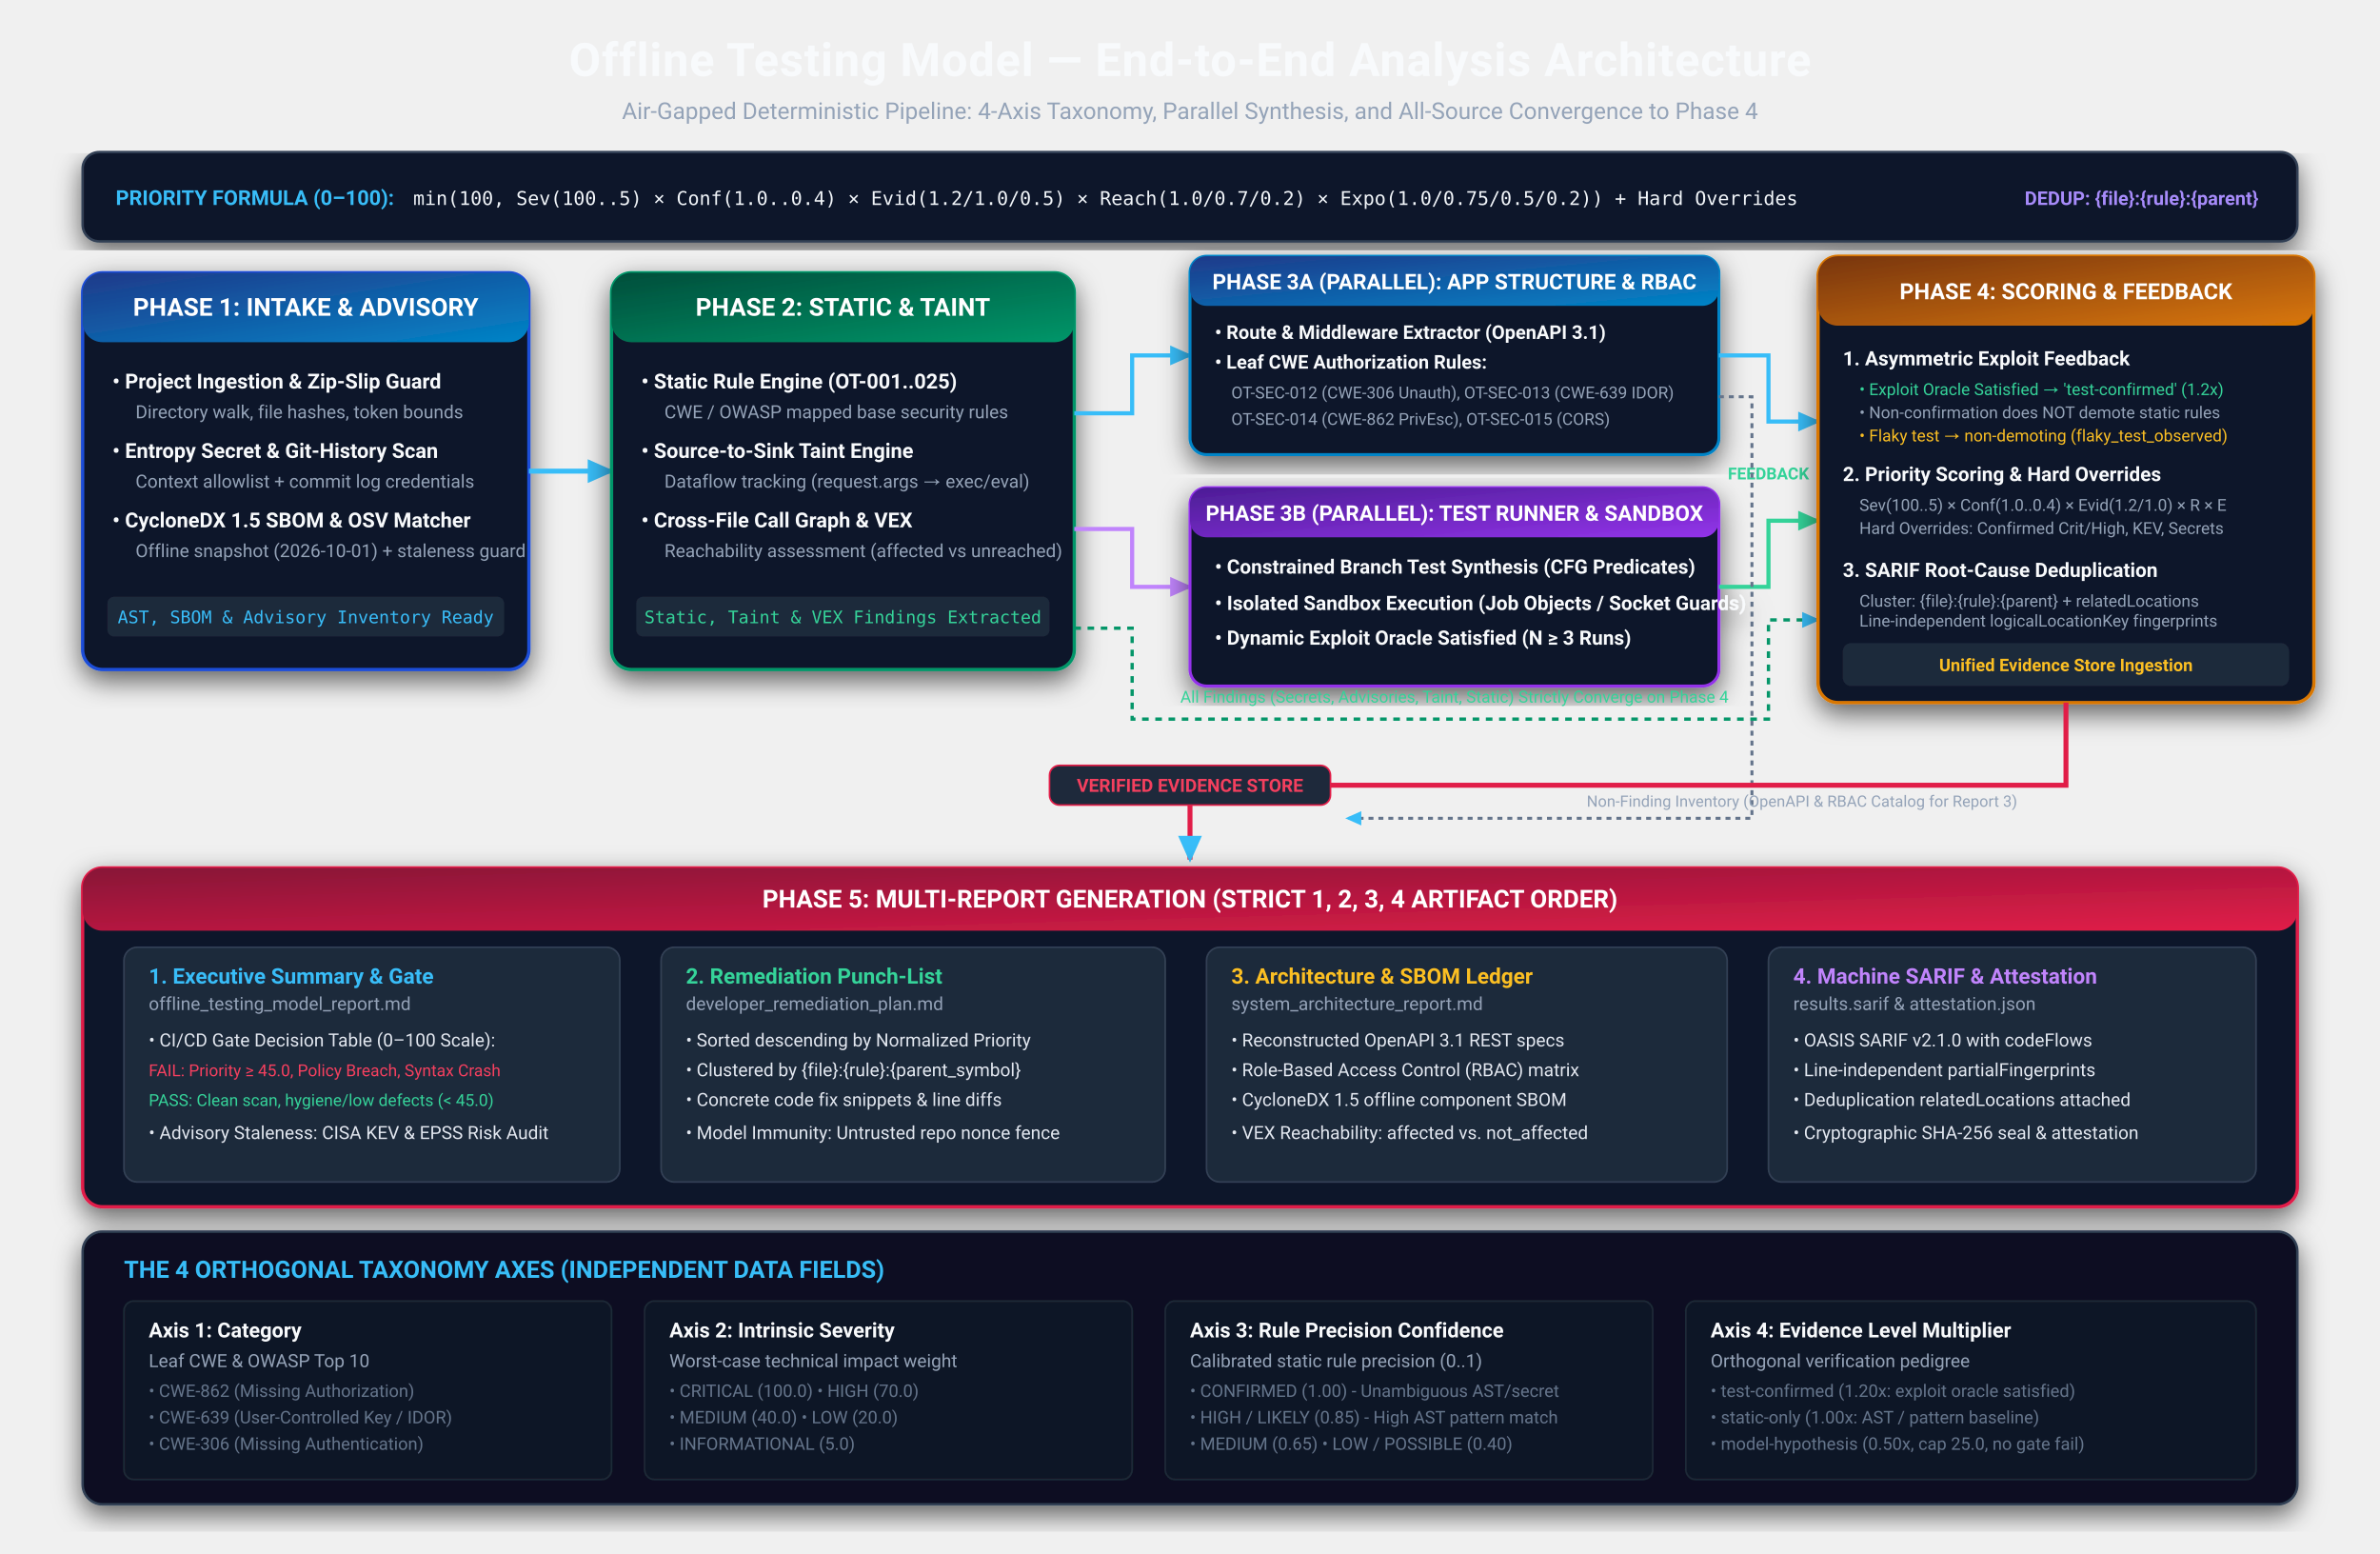
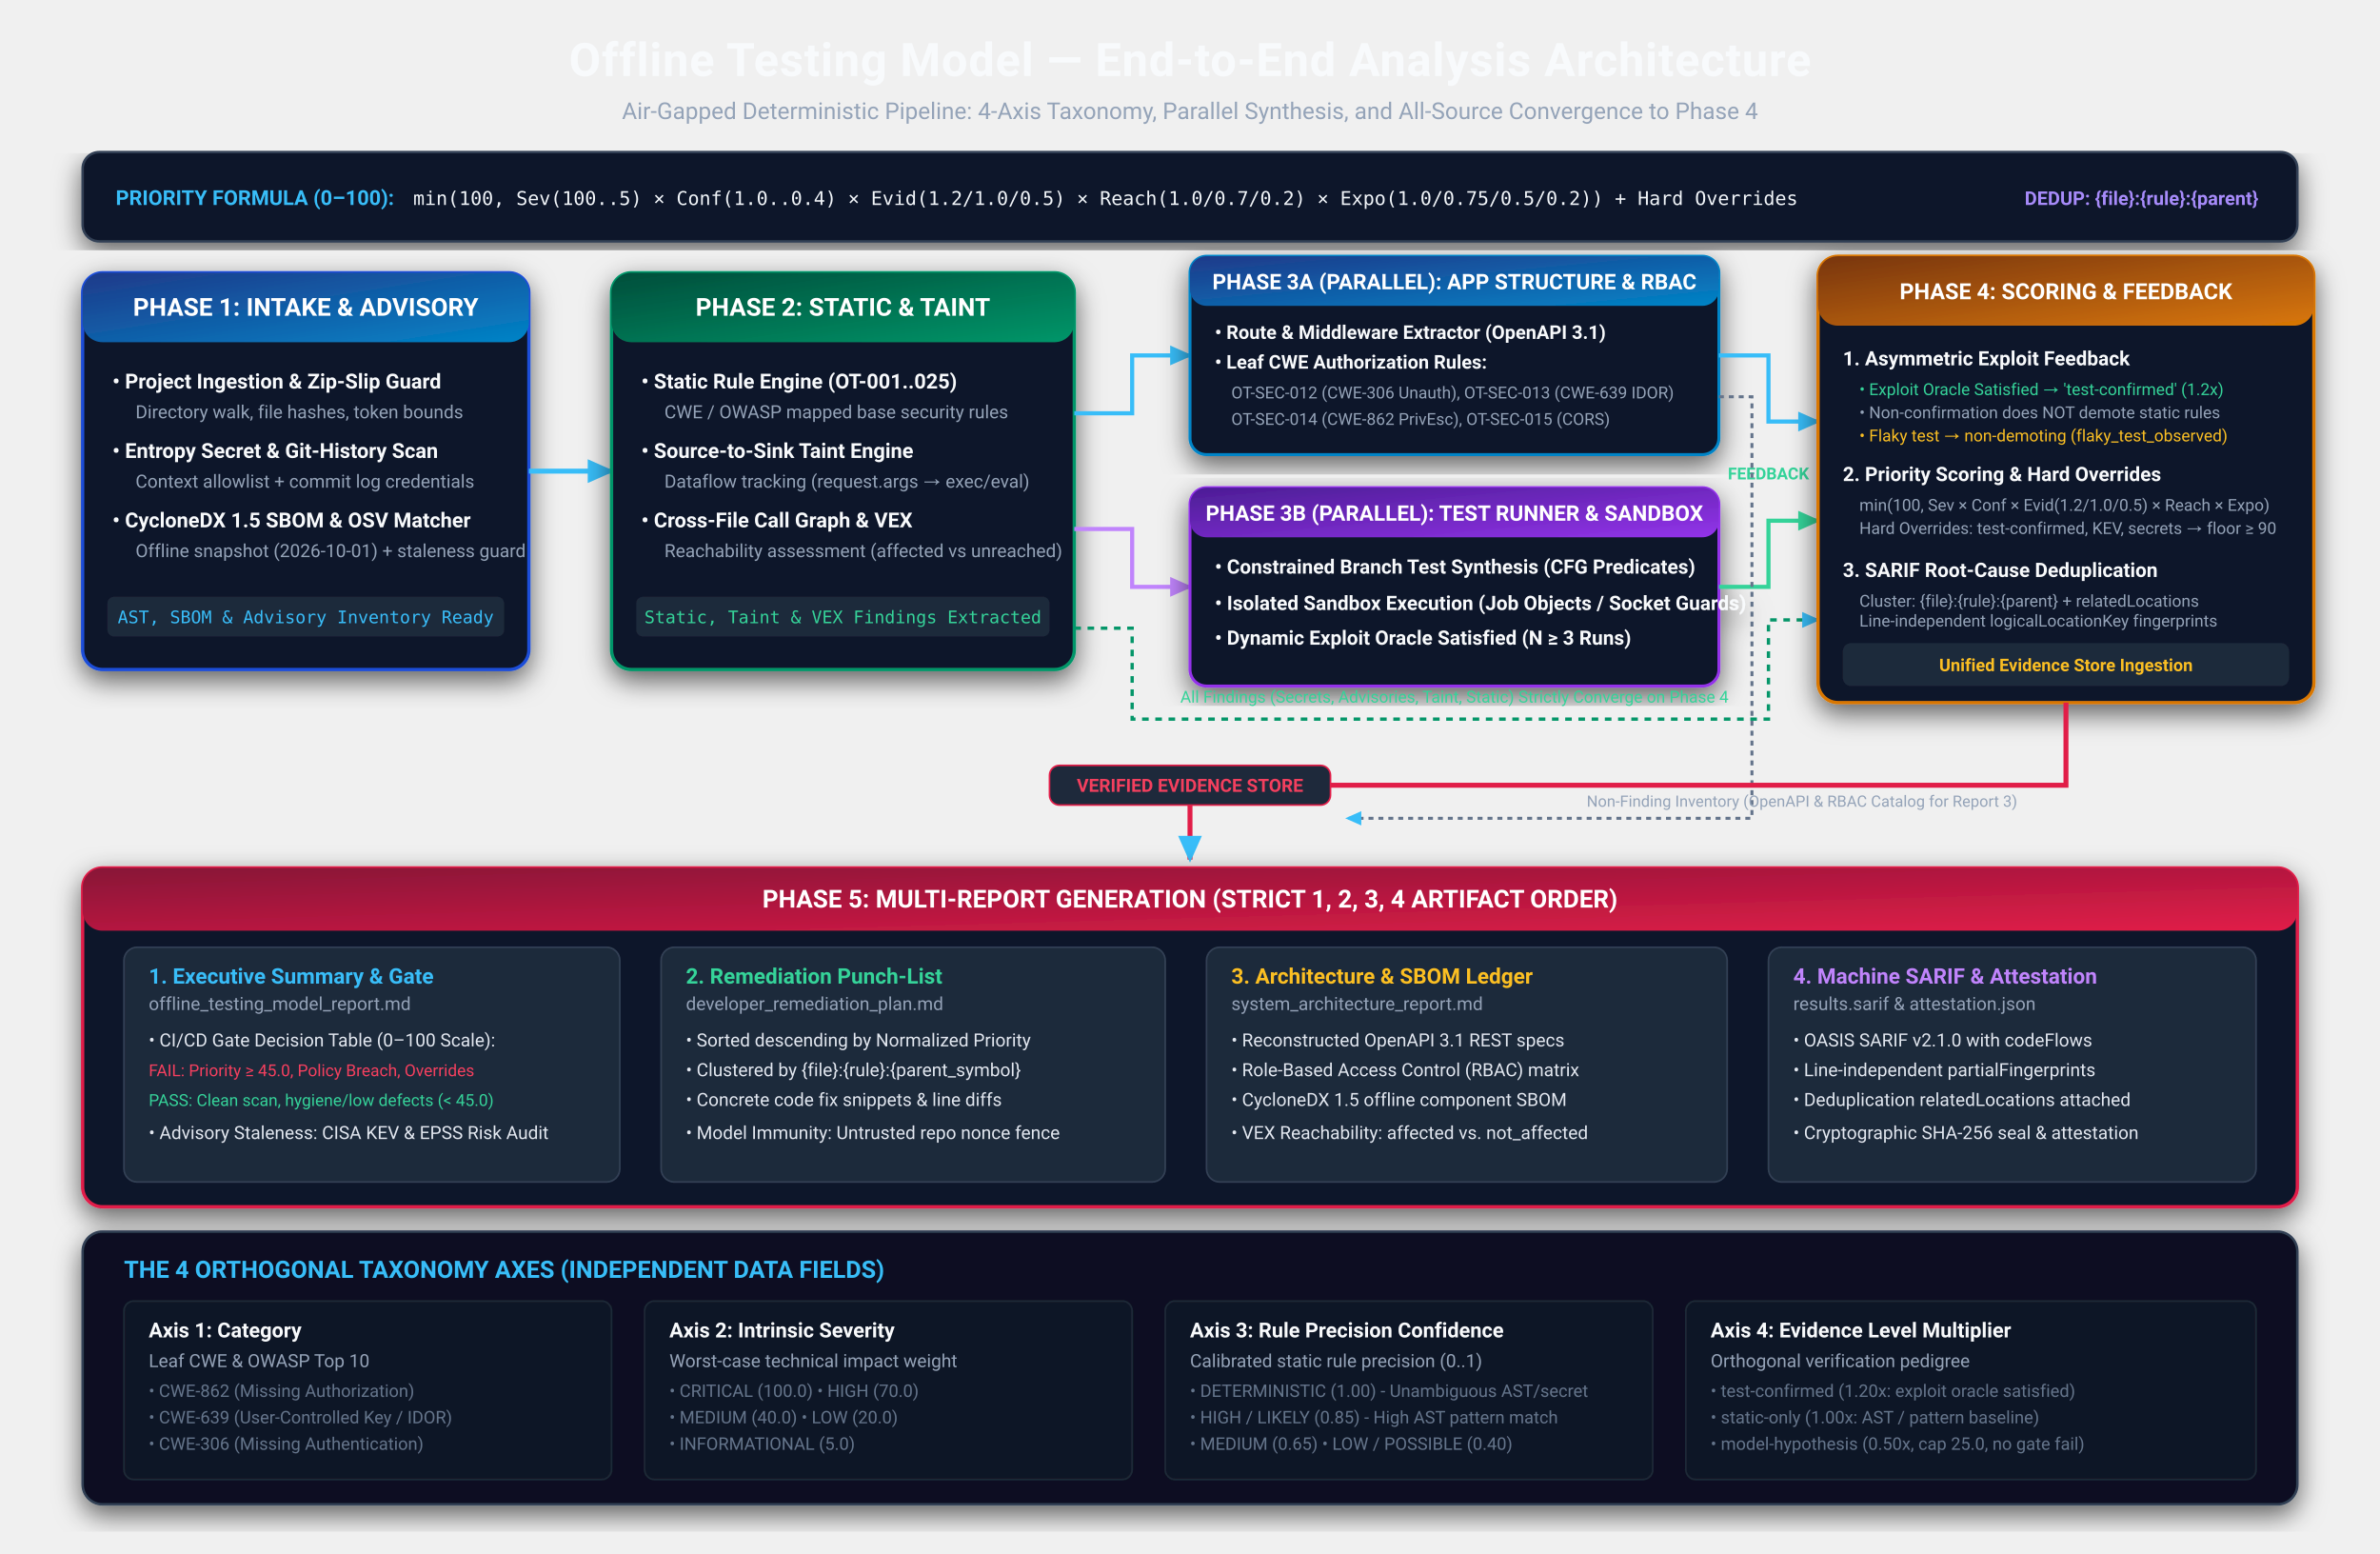
<svg xmlns="http://www.w3.org/2000/svg" viewBox="0 0 1440 940" width="100%" height="100%" style="background:#090d16; font-family:-apple-system, BlinkMacSystemFont, 'Segoe UI', Roboto, Helvetica, Arial, sans-serif;">
  <defs>
    <linearGradient id="grad-blue" x1="0%" y1="0%" x2="100%" y2="100%">
      <stop offset="0%" stop-color="#1e3a8a" />
      <stop offset="100%" stop-color="#0284c7" />
    </linearGradient>
    <linearGradient id="grad-purple" x1="0%" y1="0%" x2="100%" y2="100%">
      <stop offset="0%" stop-color="#4c1d95" />
      <stop offset="100%" stop-color="#9333ea" />
    </linearGradient>
    <linearGradient id="grad-emerald" x1="0%" y1="0%" x2="100%" y2="100%">
      <stop offset="0%" stop-color="#064e3b" />
      <stop offset="100%" stop-color="#059669" />
    </linearGradient>
    <linearGradient id="grad-amber" x1="0%" y1="0%" x2="100%" y2="100%">
      <stop offset="0%" stop-color="#78350f" />
      <stop offset="100%" stop-color="#d97706" />
    </linearGradient>
    <linearGradient id="grad-rose" x1="0%" y1="0%" x2="100%" y2="100%">
      <stop offset="0%" stop-color="#881337" />
      <stop offset="100%" stop-color="#e11d48" />
    </linearGradient>
    <filter id="shadow" x="-10%" y="-10%" width="120%" height="120%">
      <feDropShadow dx="0" dy="6" stdDeviation="8" flood-color="#000000" flood-opacity="0.6" />
    </filter>
    <marker id="arrow" viewBox="0 0 10 10" refX="8" refY="5" markerWidth="6" markerHeight="6" orient="auto-start-reverse">
      <path d="M 0 1 L 9 5 L 0 9 z" fill="#38bdf8" />
    </marker>
    <marker id="arrow-green" viewBox="0 0 10 10" refX="8" refY="5" markerWidth="6" markerHeight="6" orient="auto-start-reverse">
      <path d="M 0 1 L 9 5 L 0 9 z" fill="#34d399" />
    </marker>
    <marker id="arrow-purple" viewBox="0 0 10 10" refX="8" refY="5" markerWidth="6" markerHeight="6" orient="auto-start-reverse">
      <path d="M 0 1 L 9 5 L 0 9 z" fill="#c084fc" />
    </marker>
  </defs>
  <text x="720" y="46" fill="#f8fafc" font-size="28" font-weight="700" text-anchor="middle" letter-spacing="0.5">Offline Testing Model — End-to-End Analysis Architecture</text>
  <text x="720" y="72" fill="#94a3b8" font-size="14" text-anchor="middle">Air-Gapped Deterministic Pipeline: 4-Axis Taxonomy, Parallel Synthesis, and All-Source Convergence to Phase 4</text>
  <rect x="50" y="92" width="1340" height="54" rx="10" fill="#0f172a" stroke="#334155" stroke-width="1.5" filter="url(#shadow)" />
  <text x="70" y="124" fill="#38bdf8" font-size="12.5" font-weight="bold">PRIORITY FORMULA (0–100):</text>
  <text x="250" y="124" fill="#f1f5f9" font-size="11.5" font-family="monospace">min(100, Sev(100..5) × Conf(1.0..0.4) × Evid(1.2/1.0/0.5) × Reach(1.0/0.7/0.2) × Expo(1.0/0.75/0.5/0.2)) + Hard Overrides</text>
  <text x="1225" y="124" fill="#a78bfa" font-size="11.5" font-weight="600">DEDUP: {file}:{rule}:{parent}</text>
  <g transform="translate(50, 165)" filter="url(#shadow)">
    <rect width="270" height="240" rx="12" fill="#0f172a" stroke="#1d4ed8" stroke-width="2" />
    <rect width="270" height="42" rx="12" fill="url(#grad-blue)" />
    <text x="135" y="26" fill="#ffffff" font-size="15" font-weight="bold" text-anchor="middle">PHASE 1: INTAKE &amp; ADVISORY</text>
    <text x="18" y="70" fill="#f8fafc" font-size="12.5" font-weight="600">• Project Ingestion &amp; Zip-Slip Guard</text>
    <text x="32" y="88" fill="#94a3b8" font-size="11">Directory walk, file hashes, token bounds</text>
    <text x="18" y="112" fill="#f8fafc" font-size="12.5" font-weight="600">• Entropy Secret &amp; Git-History Scan</text>
    <text x="32" y="130" fill="#94a3b8" font-size="11">Context allowlist + commit log credentials</text>
    <text x="18" y="154" fill="#f8fafc" font-size="12.5" font-weight="600">• CycloneDX 1.5 SBOM &amp; OSV Matcher</text>
    <text x="32" y="172" fill="#94a3b8" font-size="11">Offline snapshot (2026-10-01) + staleness guard</text>
    <rect x="15" y="196" width="240" height="24" rx="4" fill="#1e293b" />
    <text x="135" y="212" fill="#38bdf8" font-size="10.5" font-family="monospace" text-anchor="middle">AST, SBOM &amp; Advisory Inventory Ready</text>
  </g>
  <path d="M 320 285 L 370 285" fill="none" stroke="#38bdf8" stroke-width="3" marker-end="url(#arrow)" />
  <g transform="translate(370, 165)" filter="url(#shadow)">
    <rect width="280" height="240" rx="12" fill="#0f172a" stroke="#059669" stroke-width="2" />
    <rect width="280" height="42" rx="12" fill="url(#grad-emerald)" />
    <text x="140" y="26" fill="#ffffff" font-size="15" font-weight="bold" text-anchor="middle">PHASE 2: STATIC &amp; TAINT</text>
    <text x="18" y="70" fill="#f8fafc" font-size="12.5" font-weight="600">• Static Rule Engine (OT-001..025)</text>
    <text x="32" y="88" fill="#94a3b8" font-size="11">CWE / OWASP mapped base security rules</text>
    <text x="18" y="112" fill="#f8fafc" font-size="12.5" font-weight="600">• Source-to-Sink Taint Engine</text>
    <text x="32" y="130" fill="#94a3b8" font-size="11">Dataflow tracking (request.args → exec/eval)</text>
    <text x="18" y="154" fill="#f8fafc" font-size="12.5" font-weight="600">• Cross-File Call Graph &amp; VEX</text>
    <text x="32" y="172" fill="#94a3b8" font-size="11">Reachability assessment (affected vs unreached)</text>
    <rect x="15" y="196" width="250" height="24" rx="4" fill="#1e293b" />
    <text x="140" y="212" fill="#34d399" font-size="10.5" font-family="monospace" text-anchor="middle">Static, Taint &amp; VEX Findings Extracted</text>
  </g>
  <path d="M 650 250 L 685 250 L 685 215 L 720 215" fill="none" stroke="#38bdf8" stroke-width="2.5" marker-end="url(#arrow)" />
  <path d="M 650 320 L 685 320 L 685 355 L 720 355" fill="none" stroke="#c084fc" stroke-width="2.5" marker-end="url(#arrow-purple)" />
  <g transform="translate(720, 155)" filter="url(#shadow)">
    <rect width="320" height="120" rx="10" fill="#0f172a" stroke="#0284c7" stroke-width="1.8" />
    <rect width="320" height="30" rx="10" fill="url(#grad-blue)" />
    <text x="160" y="20" fill="#ffffff" font-size="13" font-weight="bold" text-anchor="middle">PHASE 3A (PARALLEL): APP STRUCTURE &amp; RBAC</text>
    <text x="15" y="50" fill="#f8fafc" font-size="11.5" font-weight="600">• Route &amp; Middleware Extractor (OpenAPI 3.1)</text>
    <text x="15" y="68" fill="#f8fafc" font-size="11.5" font-weight="600">• Leaf CWE Authorization Rules:</text>
    <text x="25" y="86" fill="#94a3b8" font-size="10">OT-SEC-012 (CWE-306 Unauth), OT-SEC-013 (CWE-639 IDOR)</text>
    <text x="25" y="102" fill="#94a3b8" font-size="10">OT-SEC-014 (CWE-862 PrivEsc), OT-SEC-015 (CORS)</text>
  </g>
  <g transform="translate(720, 295)" filter="url(#shadow)">
    <rect width="320" height="120" rx="10" fill="#0f172a" stroke="#9333ea" stroke-width="1.8" />
    <rect width="320" height="30" rx="10" fill="url(#grad-purple)" />
    <text x="160" y="20" fill="#ffffff" font-size="13" font-weight="bold" text-anchor="middle">PHASE 3B (PARALLEL): TEST RUNNER &amp; SANDBOX</text>
    <text x="15" y="52" fill="#f8fafc" font-size="12" font-weight="600">• Constrained Branch Test Synthesis (CFG Predicates)</text>
    <text x="15" y="74" fill="#f8fafc" font-size="12" font-weight="600">• Isolated Sandbox Execution (Job Objects / Socket Guards)</text>
    <text x="15" y="95" fill="#f8fafc" font-size="12" font-weight="600">• Dynamic Exploit Oracle Satisfied (N ≥ 3 Runs)</text>
  </g>
  <path d="M 1040 215 L 1070 215 L 1070 255 L 1100 255" fill="none" stroke="#38bdf8" stroke-width="2.5" marker-end="url(#arrow)" />
  <path d="M 1040 355 L 1070 355 L 1070 315 L 1100 315" fill="none" stroke="#34d399" stroke-width="2.5" marker-end="url(#arrow-green)" />
  <text x="1070" y="290" fill="#34d399" font-size="10" font-weight="bold" text-anchor="middle">FEEDBACK</text>
  <path d="M 1040 240 L 1060 240 L 1060 495 L 815 495" fill="none" stroke="#64748b" stroke-width="1.8" stroke-dasharray="3" marker-end="url(#arrow)" />
  <text x="960" y="488" fill="#94a3b8" font-size="9.5">Non-Finding Inventory (OpenAPI &amp; RBAC Catalog for Report 3)</text>
  <path d="M 650 380 L 685 380 L 685 435 L 1070 435 L 1070 375 L 1100 375" fill="none" stroke="#059669" stroke-width="2" stroke-dasharray="4" marker-end="url(#arrow)" />
  <text x="880" y="425" fill="#34d399" font-size="10" text-anchor="middle">All Findings (Secrets, Advisories, Taint, Static) Strictly Converge on Phase 4</text>
  <g transform="translate(1100, 155)" filter="url(#shadow)">
    <rect width="300" height="270" rx="12" fill="#0f172a" stroke="#d97706" stroke-width="2" />
    <rect width="300" height="42" rx="12" fill="url(#grad-amber)" />
    <text x="150" y="26" fill="#ffffff" font-size="13.5" font-weight="bold" text-anchor="middle">PHASE 4: SCORING &amp; FEEDBACK</text>
    <text x="15" y="66" fill="#f8fafc" font-size="12" font-weight="600">1. Asymmetric Exploit Feedback</text>
    <text x="25" y="84" fill="#34d399" font-size="10">• Exploit Oracle Satisfied → 'test-confirmed' (1.2x)</text>
    <text x="25" y="98" fill="#94a3b8" font-size="10">• Non-confirmation does NOT demote static rules</text>
    <text x="25" y="112" fill="#fbbf24" font-size="10">• Flaky test → non-demoting (flaky_test_observed)</text>
    <text x="15" y="136" fill="#f8fafc" font-size="12" font-weight="600">2. Priority Scoring &amp; Hard Overrides</text>
-     <text x="25" y="154" fill="#94a3b8" font-size="10">Sev(100..5) × Conf(1.0..0.4) × Evid(1.2/1.0) × R × E</text>
-     <text x="25" y="168" fill="#94a3b8" font-size="10">Hard Overrides: Confirmed Crit/High, KEV, Secrets</text>
+     <text x="25" y="154" fill="#94a3b8" font-size="10">min(100, Sev × Conf × Evid(1.2/1.0/0.5) × Reach × Expo)</text>
+     <text x="25" y="168" fill="#94a3b8" font-size="10">Hard Overrides: test-confirmed, KEV, secrets → floor ≥ 90</text>
    <text x="15" y="194" fill="#f8fafc" font-size="12" font-weight="600">3. SARIF Root-Cause Deduplication</text>
    <text x="25" y="212" fill="#94a3b8" font-size="10">Cluster: {file}:{rule}:{parent} + relatedLocations</text>
    <text x="25" y="224" fill="#94a3b8" font-size="10">Line-independent logicalLocationKey fingerprints</text>
    <rect x="15" y="234" width="270" height="26" rx="5" fill="#1e293b" />
    <text x="150" y="251" fill="#fbbf24" font-size="10.5" font-weight="bold" text-anchor="middle">Unified Evidence Store Ingestion</text>
  </g>
  <path d="M 1250 425 L 1250 475 L 720 475 L 720 520" fill="none" stroke="#e11d48" stroke-width="3" marker-end="url(#arrow)" />
  <rect x="635" y="463" width="170" height="24" rx="6" fill="#1e293b" stroke="#e11d48" />
  <text x="720" y="479" fill="#f43f5e" font-size="11" font-weight="bold" text-anchor="middle">VERIFIED EVIDENCE STORE</text>
  <g transform="translate(50, 525)" filter="url(#shadow)">
    <rect width="1340" height="205" rx="12" fill="#0f172a" stroke="#e11d48" stroke-width="2" />
    <rect width="1340" height="38" rx="12" fill="url(#grad-rose)" />
    <text x="670" y="24" fill="#ffffff" font-size="15" font-weight="bold" text-anchor="middle">PHASE 5: MULTI-REPORT GENERATION (STRICT 1, 2, 3, 4 ARTIFACT ORDER)</text>
    <g transform="translate(25, 48)">
      <rect width="300" height="142" rx="8" fill="#1e293b" stroke="#334155" />
      <text x="15" y="22" fill="#38bdf8" font-size="13" font-weight="bold">1. Executive Summary &amp; Gate</text>
      <text x="15" y="38" fill="#94a3b8" font-size="11">offline_testing_model_report.md</text>
      <text x="15" y="60" fill="#e2e8f0" font-size="11">• CI/CD Gate Decision Table (0–100 Scale):</text>
-       <text x="15" y="78" fill="#f43f5e" font-size="10">  FAIL: Priority ≥ 45.0, Policy Breach, Syntax Crash</text>
+       <text x="15" y="78" fill="#f43f5e" font-size="10">  FAIL: Priority ≥ 45.0, Policy Breach, Overrides</text>
      <text x="15" y="96" fill="#34d399" font-size="10">  PASS: Clean scan, hygiene/low defects (&lt; 45.0)</text>
      <text x="15" y="116" fill="#e2e8f0" font-size="11">• Advisory Staleness: CISA KEV &amp; EPSS Risk Audit</text>
    </g>
    <g transform="translate(350, 48)">
      <rect width="305" height="142" rx="8" fill="#1e293b" stroke="#334155" />
      <text x="15" y="22" fill="#34d399" font-size="13" font-weight="bold">2. Remediation Punch-List</text>
      <text x="15" y="38" fill="#94a3b8" font-size="11">developer_remediation_plan.md</text>
      <text x="15" y="60" fill="#e2e8f0" font-size="11">• Sorted descending by Normalized Priority</text>
      <text x="15" y="78" fill="#e2e8f0" font-size="11">• Clustered by {file}:{rule}:{parent_symbol}</text>
      <text x="15" y="96" fill="#e2e8f0" font-size="11">• Concrete code fix snippets &amp; line diffs</text>
      <text x="15" y="116" fill="#e2e8f0" font-size="11">• Model Immunity: Untrusted repo nonce fence</text>
    </g>
    <g transform="translate(680, 48)">
      <rect width="315" height="142" rx="8" fill="#1e293b" stroke="#334155" />
      <text x="15" y="22" fill="#fbbf24" font-size="13" font-weight="bold">3. Architecture &amp; SBOM Ledger</text>
      <text x="15" y="38" fill="#94a3b8" font-size="11">system_architecture_report.md</text>
      <text x="15" y="60" fill="#e2e8f0" font-size="11">• Reconstructed OpenAPI 3.1 REST specs</text>
      <text x="15" y="78" fill="#e2e8f0" font-size="11">• Role-Based Access Control (RBAC) matrix</text>
      <text x="15" y="96" fill="#e2e8f0" font-size="11">• CycloneDX 1.5 offline component SBOM</text>
      <text x="15" y="116" fill="#e2e8f0" font-size="11">• VEX Reachability: affected vs. not_affected</text>
    </g>
    <g transform="translate(1020, 48)">
      <rect width="295" height="142" rx="8" fill="#1e293b" stroke="#334155" />
      <text x="15" y="22" fill="#c084fc" font-size="13" font-weight="bold">4. Machine SARIF &amp; Attestation</text>
      <text x="15" y="38" fill="#94a3b8" font-size="11">results.sarif &amp; attestation.json</text>
      <text x="15" y="60" fill="#e2e8f0" font-size="11">• OASIS SARIF v2.1.0 with codeFlows</text>
      <text x="15" y="78" fill="#e2e8f0" font-size="11">• Line-independent partialFingerprints</text>
      <text x="15" y="96" fill="#e2e8f0" font-size="11">• Deduplication relatedLocations attached</text>
      <text x="15" y="116" fill="#e2e8f0" font-size="11">• Cryptographic SHA-256 seal &amp; attestation</text>
    </g>
  </g>
  <g transform="translate(50, 745)" filter="url(#shadow)">
    <rect width="1340" height="165" rx="12" fill="#0b1120" stroke="#334155" stroke-width="1.5" />
    <text x="25" y="28" fill="#38bdf8" font-size="14.5" font-weight="bold">THE 4 ORTHOGONAL TAXONOMY AXES (INDEPENDENT DATA FIELDS)</text>
    <g transform="translate(25, 42)">
      <rect width="295" height="108" rx="6" fill="#111827" stroke="#1f2937" />
      <text x="15" y="22" fill="#f8fafc" font-size="12.5" font-weight="bold">Axis 1: Category</text>
      <text x="15" y="40" fill="#94a3b8" font-size="11">Leaf CWE &amp; OWASP Top 10</text>
      <text x="15" y="58" fill="#64748b" font-size="10.5">• CWE-862 (Missing Authorization)</text>
      <text x="15" y="74" fill="#64748b" font-size="10.5">• CWE-639 (User-Controlled Key / IDOR)</text>
      <text x="15" y="90" fill="#64748b" font-size="10.5">• CWE-306 (Missing Authentication)</text>
    </g>
    <g transform="translate(340, 42)">
      <rect width="295" height="108" rx="6" fill="#111827" stroke="#1f2937" />
      <text x="15" y="22" fill="#f8fafc" font-size="12.5" font-weight="bold">Axis 2: Intrinsic Severity</text>
      <text x="15" y="40" fill="#94a3b8" font-size="11">Worst-case technical impact weight</text>
      <text x="15" y="58" fill="#64748b" font-size="10.5">• CRITICAL (100.0)  • HIGH (70.0)</text>
      <text x="15" y="74" fill="#64748b" font-size="10.5">• MEDIUM (40.0)    • LOW (20.0)</text>
      <text x="15" y="90" fill="#64748b" font-size="10.5">• INFORMATIONAL (5.0)</text>
    </g>
    <g transform="translate(655, 42)">
      <rect width="295" height="108" rx="6" fill="#111827" stroke="#1f2937" />
      <text x="15" y="22" fill="#f8fafc" font-size="12.5" font-weight="bold">Axis 3: Rule Precision Confidence</text>
      <text x="15" y="40" fill="#94a3b8" font-size="11">Calibrated static rule precision (0..1)</text>
-       <text x="15" y="58" fill="#64748b" font-size="10.5">• CONFIRMED (1.00) - Unambiguous AST/secret</text>
+       <text x="15" y="58" fill="#64748b" font-size="10.5">• DETERMINISTIC (1.00) - Unambiguous AST/secret</text>
      <text x="15" y="74" fill="#64748b" font-size="10.5">• HIGH / LIKELY (0.85) - High AST pattern match</text>
      <text x="15" y="90" fill="#64748b" font-size="10.5">• MEDIUM (0.65)  • LOW / POSSIBLE (0.40)</text>
    </g>
    <g transform="translate(970, 42)">
      <rect width="345" height="108" rx="6" fill="#111827" stroke="#1f2937" />
      <text x="15" y="22" fill="#f8fafc" font-size="12.5" font-weight="bold">Axis 4: Evidence Level Multiplier</text>
      <text x="15" y="40" fill="#94a3b8" font-size="11">Orthogonal verification pedigree</text>
      <text x="15" y="58" fill="#64748b" font-size="10.5">• test-confirmed (1.20x: exploit oracle satisfied)</text>
      <text x="15" y="74" fill="#64748b" font-size="10.5">• static-only (1.00x: AST / pattern baseline)</text>
      <text x="15" y="90" fill="#64748b" font-size="10.5">• model-hypothesis (0.50x, cap 25.0, no gate fail)</text>
    </g>
  </g>
</svg>
